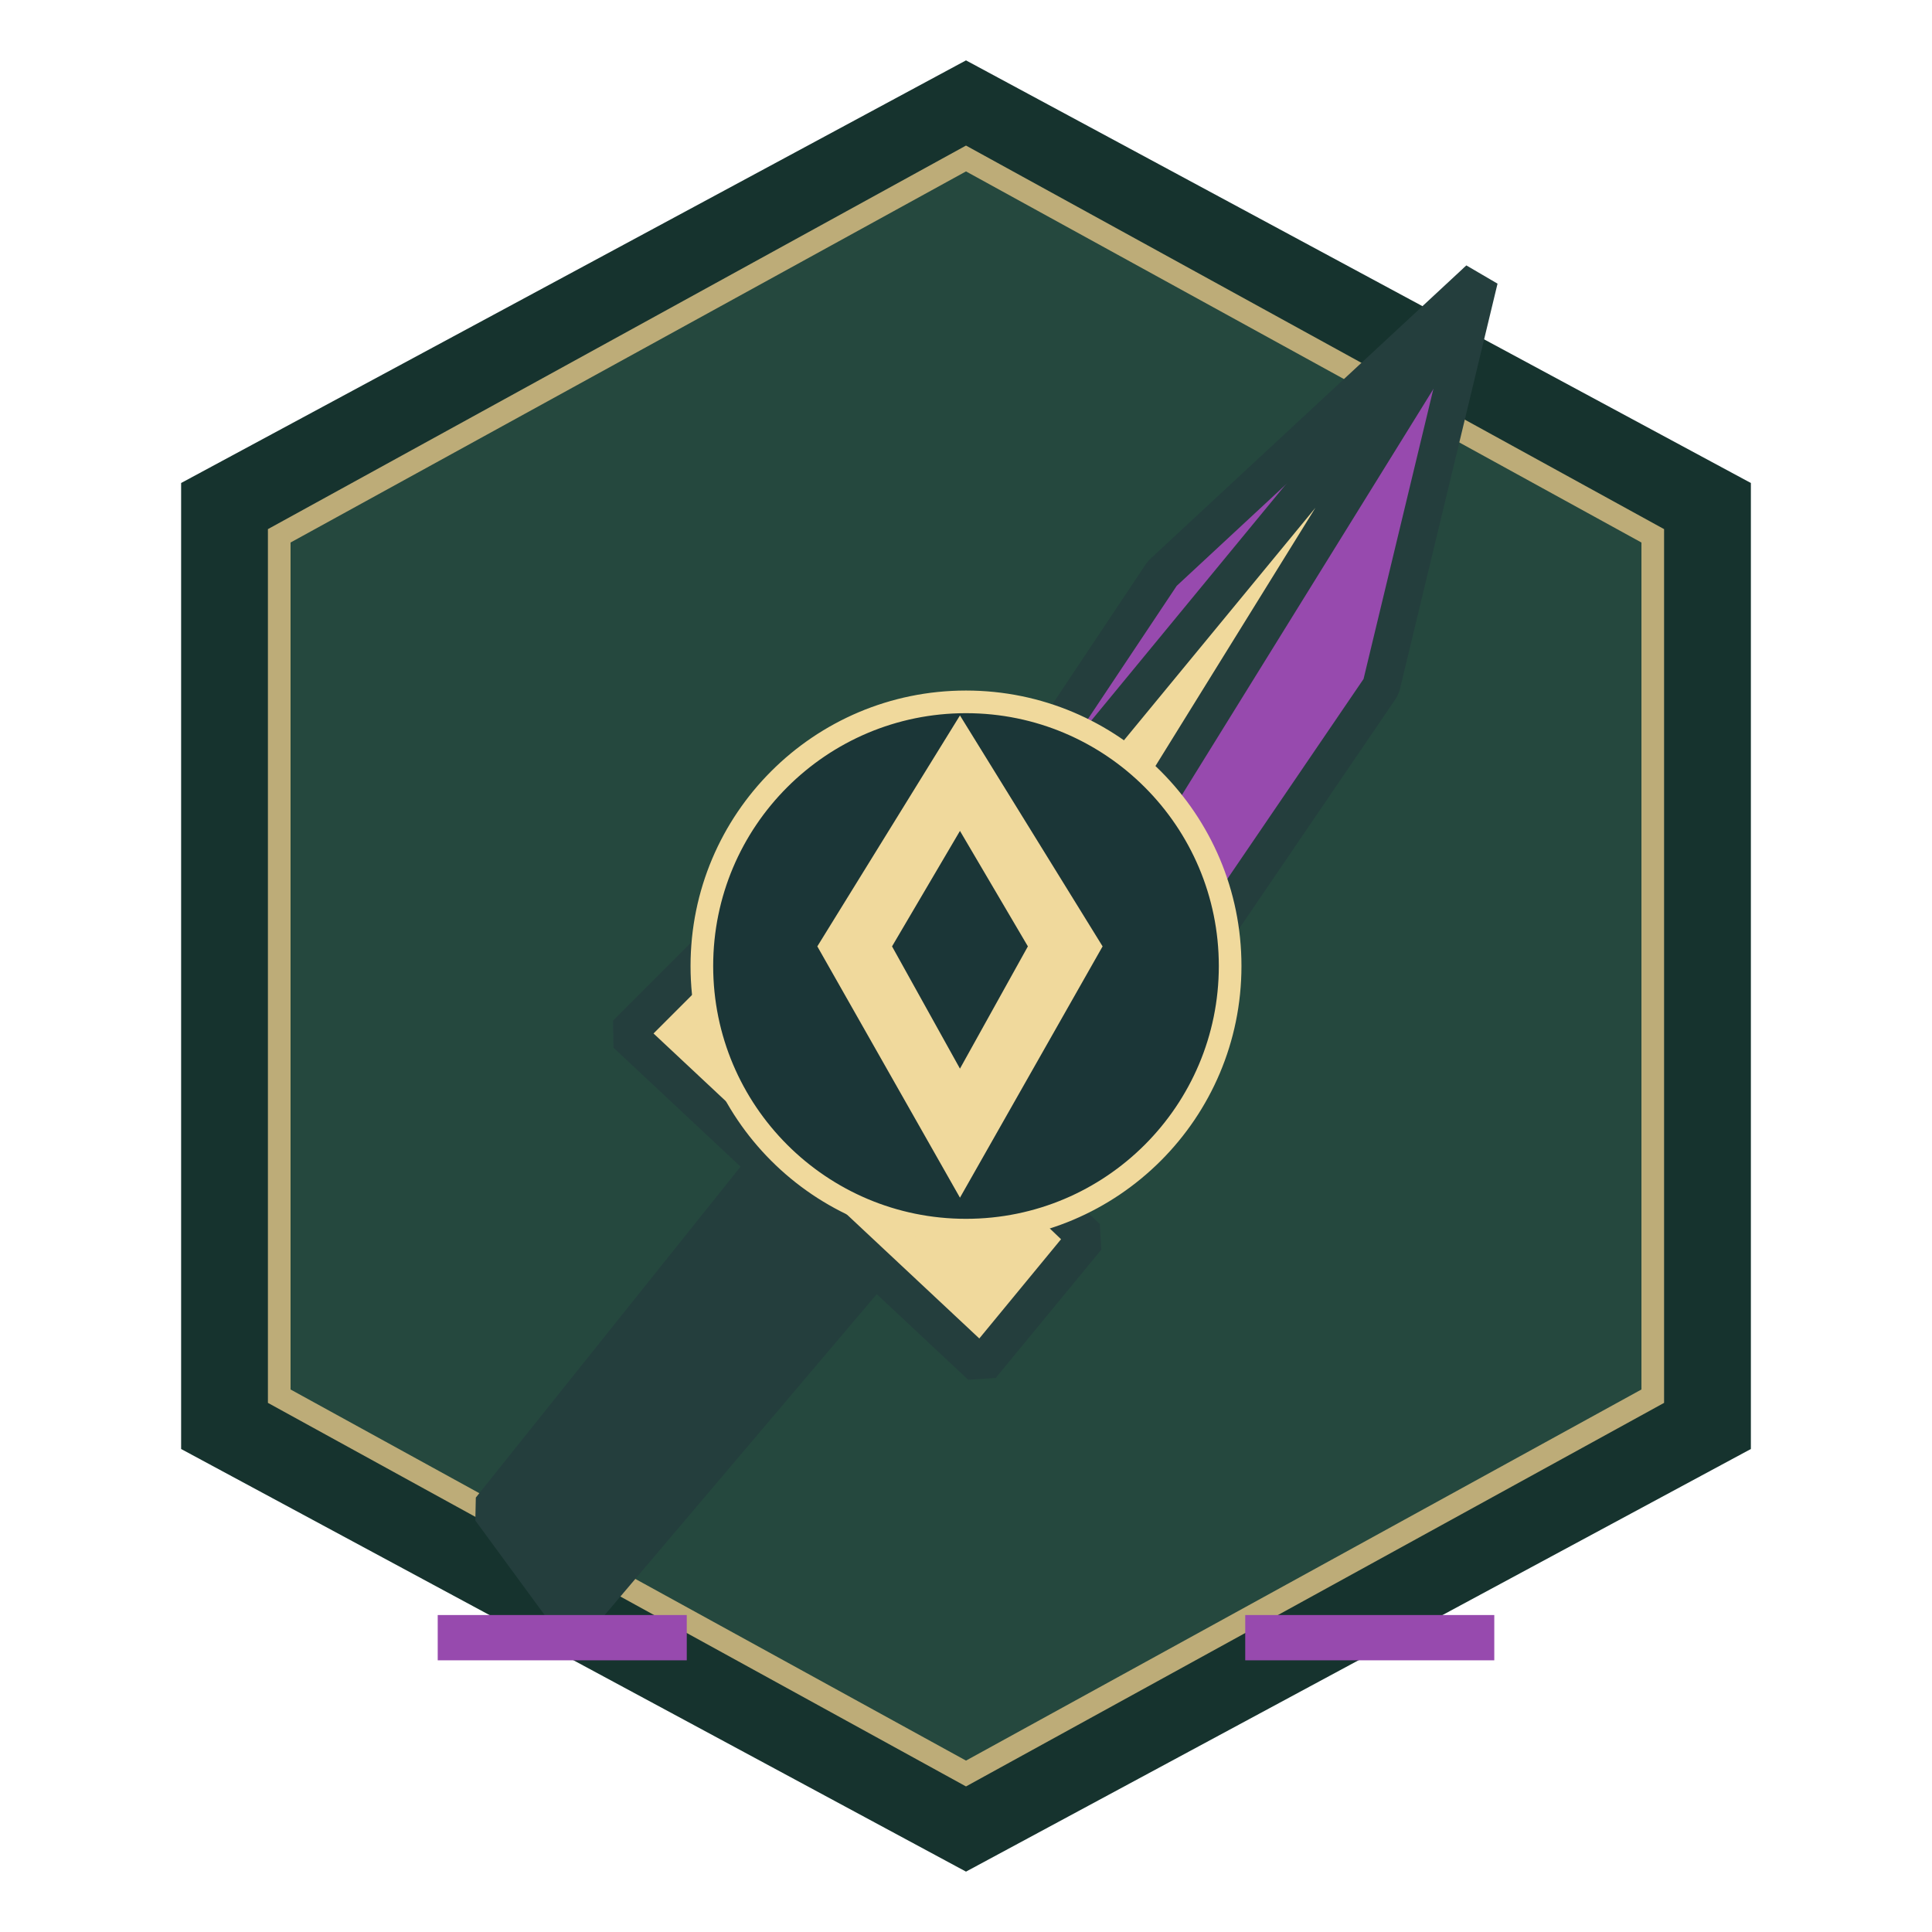
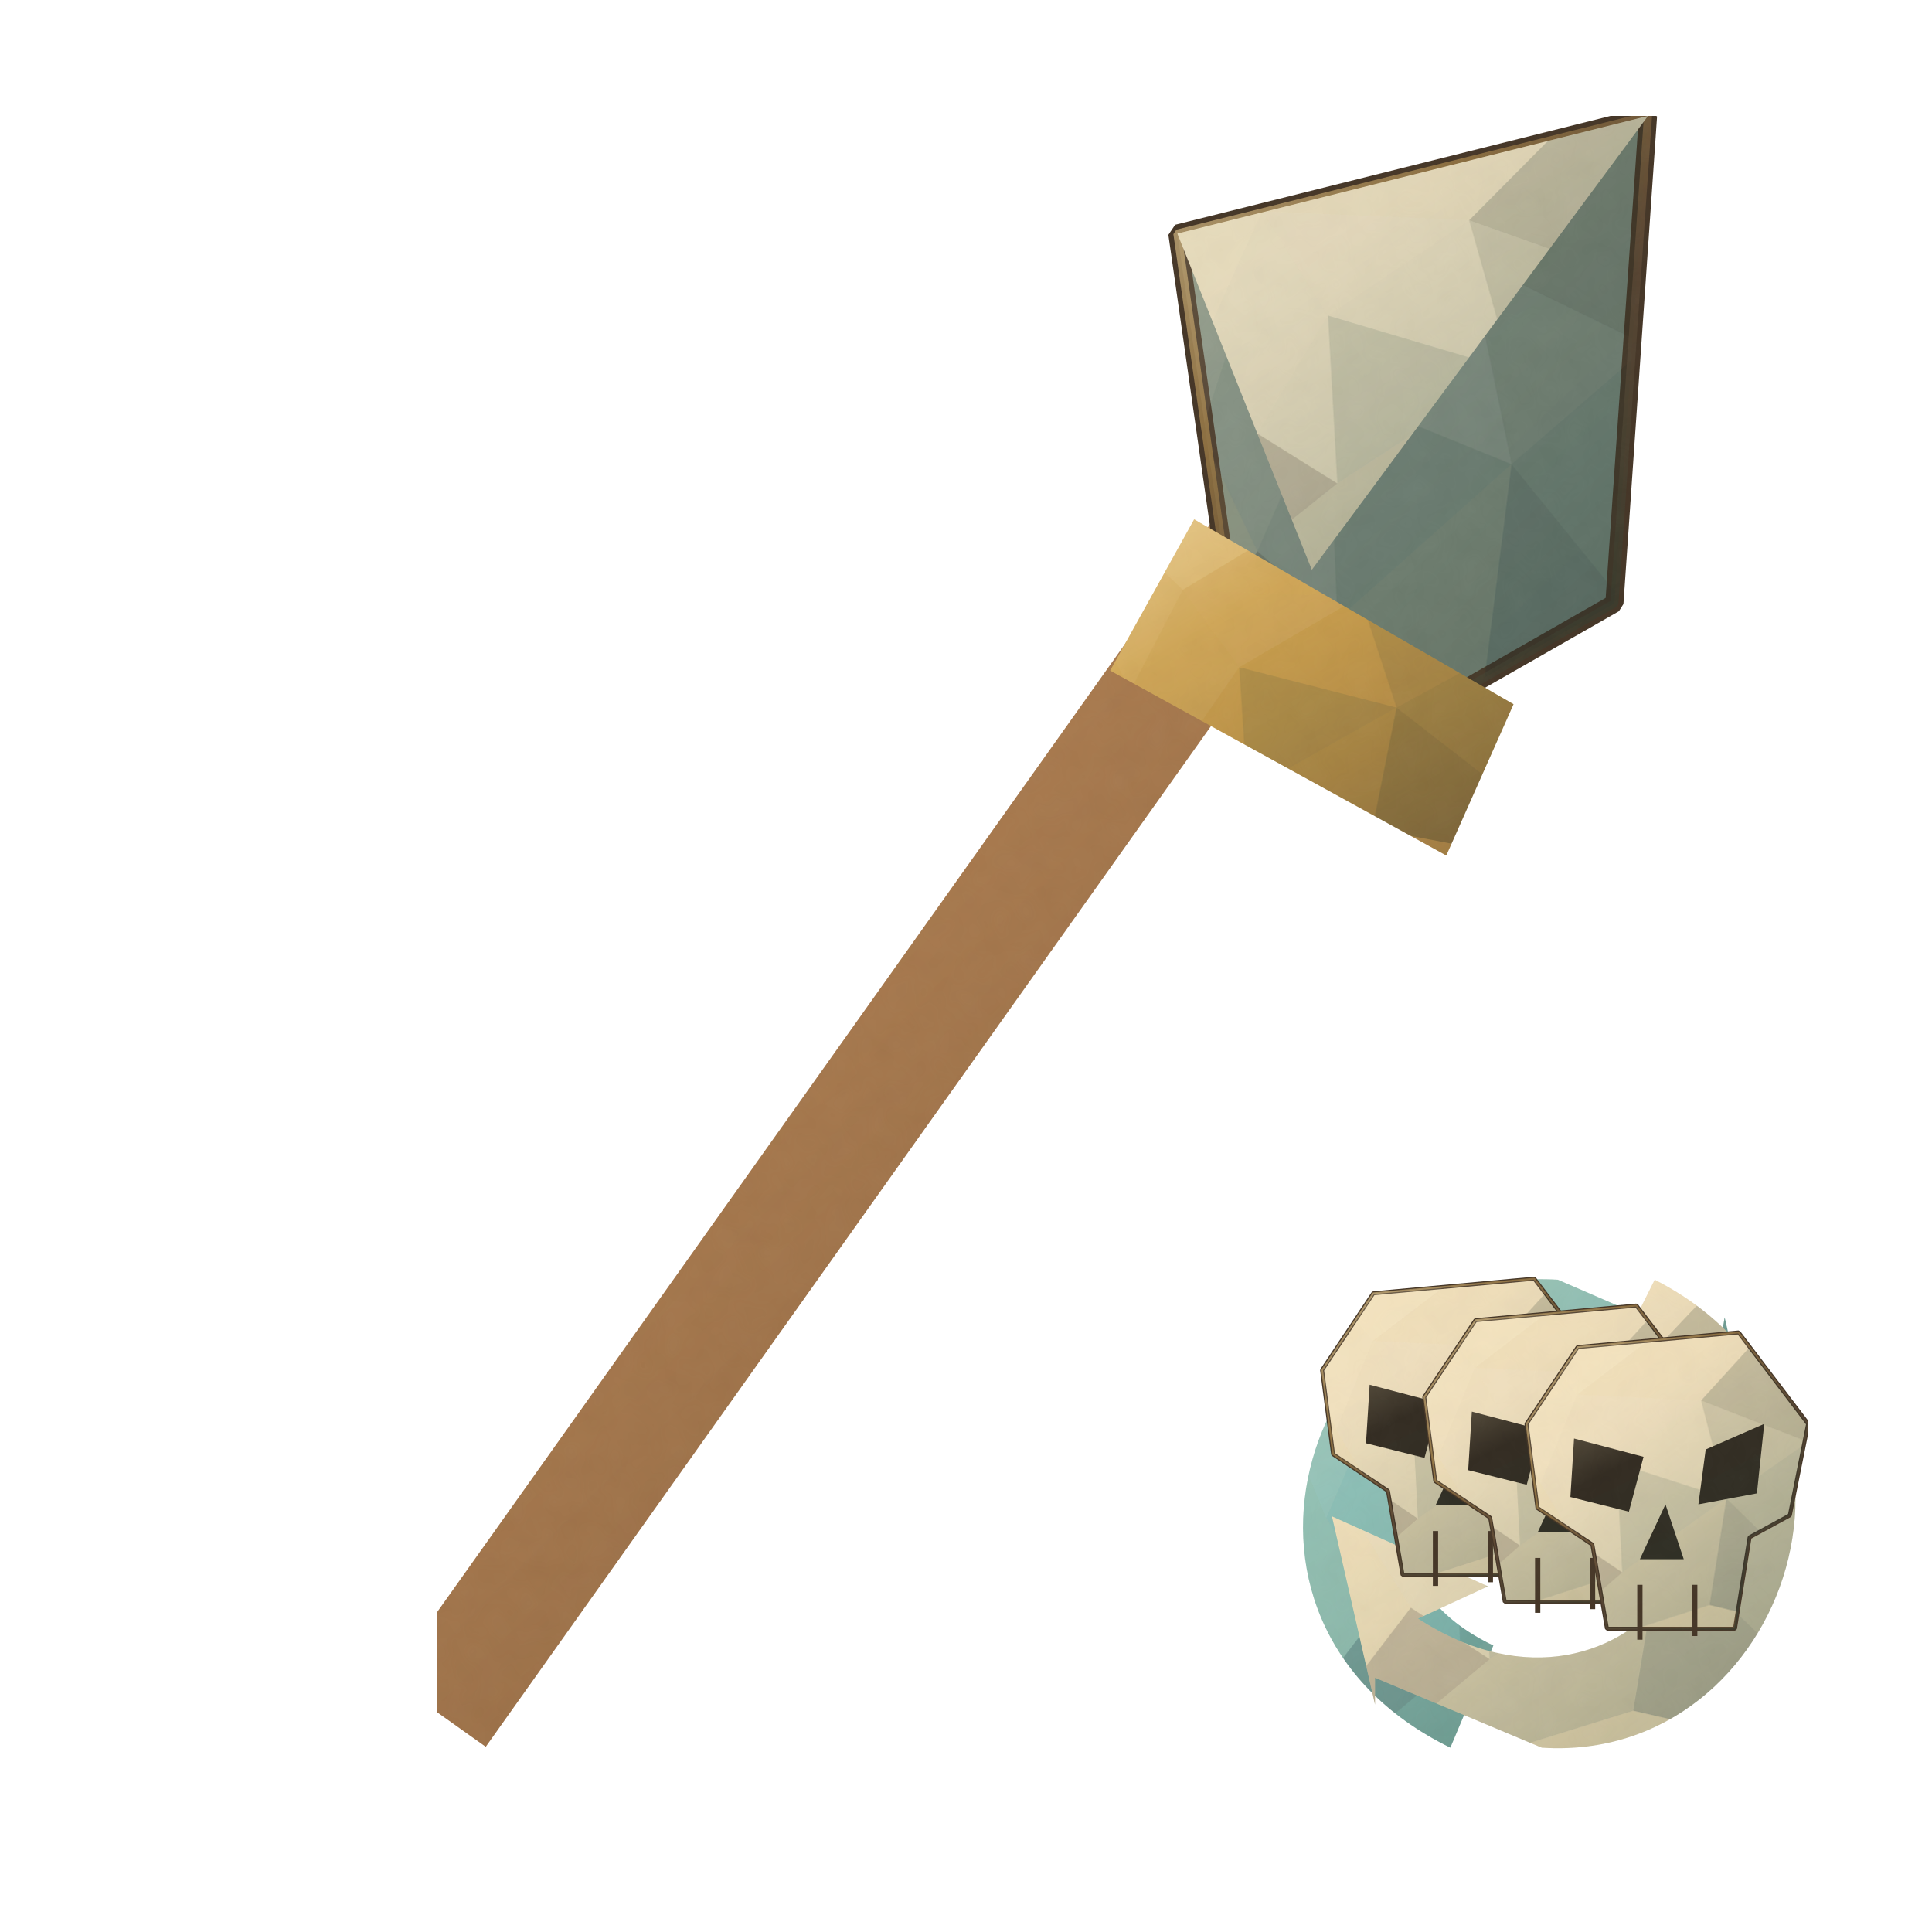
- <svg xmlns="http://www.w3.org/2000/svg" viewBox="0 0 256 256" role="img" aria-label="聚獵長柄">
-   <path d="M128 8L232 64V192L128 248L24 192V64Z" fill="#16332e" />
-   <path d="M128 21L219 71V185L128 235L37 185V71Z" fill="#25483e" stroke="#bdac78" stroke-width="3" />
-   <g stroke="#243e3d" stroke-width="5" stroke-linejoin="bevel">
-     <path d="M65 200L76 215L115 169L101 155Z" fill="#243e3d" />
-     <path d="M83 137L130 181L144 164L99 121Z" fill="#f0d99c" />
-     <path d="M112 139L154 76L196 37L183 91L136 160Z" fill="#974aae" />
-     <path d="M112 139L196 37L126 150Z" fill="#f0d99c" />
+ <svg xmlns="http://www.w3.org/2000/svg" width="256" height="256" viewBox="0 0 100 100" role="img" aria-label="聚獵長柄" data-art-style="hazel-faceted-v1">
+   <defs>
+     <pattern id="hazel-planes" width="1" height="1" patternContentUnits="objectBoundingBox">
+       <polygon points="0,0 .47,0 .18,.21" fill="#fff0c8" opacity=".20" />
+       <polygon points=".47,0 .84,0 .62,.23 .18,.21" fill="#eed3a4" opacity=".11" />
+       <polygon points="0,0 .18,.21 .05,.51 0,.39" fill="#fff0cb" opacity=".12" />
+       <polygon points=".18,.21 .62,.23 .32,.44" fill="#f5e0be" opacity=".085" />
+       <polygon points=".84,0 1,0 1,.37 .62,.23" fill="#2b3529" opacity=".20" />
+       <polygon points=".62,.23 1,.37 .71,.56" fill="#344338" opacity=".13" />
+       <polygon points=".05,.51 .18,.21 .32,.44 .17,.7" fill="#eedbbc" opacity=".07" />
+       <polygon points=".32,.44 .71,.56 .34,.81" fill="#193e34" opacity=".12" />
+       <polygon points="1,.37 1,.83 .71,.56" fill="#13332e" opacity=".15" />
+       <polygon points="0,.39 .05,.51 .17,.7 0,.92" fill="#f4d99e" opacity=".12" />
+       <polygon points=".17,.7 .34,.81 .11,1 0,1 0,.92" fill="#372d24" opacity=".19" />
+       <polygon points=".34,.81 .71,.56 .65,.92 .39,1 .11,1" fill="#414a32" opacity=".11" />
+       <polygon points=".71,.56 1,.83 1,1 .65,.92" fill="#152d2a" opacity=".21" />
+       <polygon points=".65,.92 1,1 .39,1" fill="#f0c77e" opacity=".10" />
+     </pattern>
+     <linearGradient id="hazel-rim" x1="0" y1="0" x2=".85" y2="1">
+       <stop offset="0" stop-color="#ffe7ad" />
+       <stop offset=".34" stop-color="#b99250" />
+       <stop offset=".62" stop-color="#66503b" />
+       <stop offset="1" stop-color="#29382c" />
+     </linearGradient>
+     <filter id="hazel-pigment" x="0" y="0" width="100%" height="100%" color-interpolation-filters="sRGB">
+       <feTurbulence type="fractalNoise" baseFrequency=".73" numOctaves="2" seed="23" result="grain" />
+       <feColorMatrix in="grain" type="saturate" values="0" />
+       <feComponentTransfer>
+         <feFuncA type="linear" slope=".045" />
+       </feComponentTransfer>
+       <feComposite operator="in" in2="SourceAlpha" result="grain" />
+       <feBlend in="SourceGraphic" in2="grain" mode="soft-light" />
+     </filter>
+     <linearGradient id="hazel-material-0" x1=".12" y1="0" x2=".83" y2="1">
+       <stop offset="0" stop-color="#cda779" />
+       <stop offset=".27" stop-color="#af7f52" />
+       <stop offset=".65" stop-color="#9d724a" />
+       <stop offset="1" stop-color="#876140" />
+     </linearGradient>
+     <linearGradient id="hazel-material-1" x1=".12" y1="0" x2=".83" y2="1">
+       <stop offset="0" stop-color="#939c89" />
+       <stop offset=".27" stop-color="#7f8d80" />
+       <stop offset=".65" stop-color="#748377" />
+       <stop offset="1" stop-color="#66776b" />
+     </linearGradient>
+     <linearGradient id="hazel-material-2" x1=".12" y1="0" x2=".83" y2="1">
+       <stop offset="0" stop-color="#e5d9b9" />
+       <stop offset=".27" stop-color="#e0d6b9" />
+       <stop offset=".65" stop-color="#c9c4a9" />
+       <stop offset="1" stop-color="#adad95" />
+     </linearGradient>
+     <linearGradient id="hazel-material-3" x1=".12" y1="0" x2=".83" y2="1">
+       <stop offset="0" stop-color="#dfbc77" />
+       <stop offset=".27" stop-color="#cca14f" />
+       <stop offset=".65" stop-color="#b58d47" />
+       <stop offset="1" stop-color="#99753e" />
+     </linearGradient>
+     <linearGradient id="hazel-material-4" x1=".12" y1="0" x2=".83" y2="1">
+       <stop offset="0" stop-color="#99c3b5" />
+       <stop offset=".27" stop-color="#86bcb5" />
+       <stop offset=".65" stop-color="#7aada5" />
+       <stop offset="1" stop-color="#6b9a92" />
+     </linearGradient>
+     <linearGradient id="hazel-material-5" x1=".12" y1="0" x2=".83" y2="1">
+       <stop offset="0" stop-color="#f1e0bb" />
+       <stop offset=".27" stop-color="#eedebc" />
+       <stop offset=".65" stop-color="#d5cbab" />
+       <stop offset="1" stop-color="#b7b397" />
+     </linearGradient>
+     <linearGradient id="hazel-material-6" x1=".12" y1="0" x2=".83" y2="1">
+       <stop offset="0" stop-color="#544b3b" />
+       <stop offset=".27" stop-color="#342d23" />
+       <stop offset=".65" stop-color="#322f25" />
+       <stop offset="1" stop-color="#2f3127" />
+     </linearGradient>
+   </defs>
+   <g filter="url(#hazel-pigment)">
+     <g stroke-linejoin="bevel">
+       <g transform="translate(7 6) scale(.87)">
+         <path d="M18 95L72 19" fill="none" stroke="url(#hazel-material-0)" stroke-width="7" stroke-linejoin="bevel" />
+         <path d="M65 28L62 7L90 0L88 29L74 37Z" fill="url(#hazel-material-1)" stroke="#463728" stroke-width="1.08" stroke-linejoin="bevel" />
+         <path d="M65 28L62 7L90 0L88 29L74 37Z" fill="url(#hazel-planes)" stroke-linejoin="bevel" />
+         <path d="M65 28L62 7L90 0L88 29L74 37Z" fill="none" stroke="url(#hazel-rim)" stroke-width=".48" stroke-linejoin="bevel" opacity=".6" />
+         <path d="M62 7L90 0L70 27Z" fill="url(#hazel-material-2)" />
+         <path d="M62 7L90 0L70 27Z" fill="url(#hazel-planes)" />
+         <path d="M58 33L78 44L82 35L63 24Z" fill="url(#hazel-material-3)" />
+         <path d="M58 33L78 44L82 35L63 24Z" fill="url(#hazel-planes)" />
+         <g transform="translate(68 67) scale(.32)">
+           <path d="M83 14L91 49L61 36L74 31C35 5 2 57 40 75L32 94C-17 70 6 4 52 7L82 20Z" fill="url(#hazel-material-4)" />
+           <path d="M83 14L91 49L61 36L74 31C35 5 2 57 40 75L32 94C-17 70 6 4 52 7L82 20Z" fill="url(#hazel-planes)" />
+           <path d="M18 86L10 51L39 64L26 70C66 96 99 45 61 25L70 7C117 31 95 97 49 94L18 81Z" fill="url(#hazel-material-5)" />
+           <path d="M18 86L10 51L39 64L26 70C66 96 99 45 61 25L70 7C117 31 95 97 49 94L18 81Z" fill="url(#hazel-planes)" />
+           <g transform="translate(0 0) scale(.68)">
+             <path d="M26 14L70 10L89 35L84 60L73 66L69 91H34L30 68L15 58L12 35Z" fill="url(#hazel-material-5)" stroke="#463728" stroke-width="1.08" stroke-linejoin="bevel" />
+             <path d="M26 14L70 10L89 35L84 60L73 66L69 91H34L30 68L15 58L12 35Z" fill="url(#hazel-planes)" stroke-linejoin="bevel" />
+             <path d="M26 14L70 10L89 35L84 60L73 66L69 91H34L30 68L15 58L12 35Z" fill="none" stroke="url(#hazel-rim)" stroke-width=".48" stroke-linejoin="bevel" opacity=".6" />
+             <path d="M25 39L44 44L40 59L24 55ZM61 42L77 35L75 54L59 57ZM50 57L43 72H55Z" fill="url(#hazel-material-6)" />
+             <path d="M43 79V94M58 79V93" fill="none" stroke="#463728" stroke-width="1.44" stroke-linejoin="bevel" />
+           </g>
+           <g transform="translate(19 5) scale(.68)">
+             <path d="M26 14L70 10L89 35L84 60L73 66L69 91H34L30 68L15 58L12 35Z" fill="url(#hazel-material-5)" stroke="#463728" stroke-width="1.08" stroke-linejoin="bevel" />
+             <path d="M26 14L70 10L89 35L84 60L73 66L69 91H34L30 68L15 58L12 35Z" fill="url(#hazel-planes)" stroke-linejoin="bevel" />
+             <path d="M26 14L70 10L89 35L84 60L73 66L69 91H34L30 68L15 58L12 35Z" fill="none" stroke="url(#hazel-rim)" stroke-width=".48" stroke-linejoin="bevel" opacity=".6" />
+             <path d="M25 39L44 44L40 59L24 55ZM61 42L77 35L75 54L59 57ZM50 57L43 72H55Z" fill="url(#hazel-material-6)" />
+             <path d="M43 79V94M58 79V93" fill="none" stroke="#463728" stroke-width="1.44" stroke-linejoin="bevel" />
+           </g>
+           <g transform="translate(38 10) scale(.68)">
+             <path d="M26 14L70 10L89 35L84 60L73 66L69 91H34L30 68L15 58L12 35Z" fill="url(#hazel-material-5)" stroke="#463728" stroke-width="1.08" stroke-linejoin="bevel" />
+             <path d="M26 14L70 10L89 35L84 60L73 66L69 91H34L30 68L15 58L12 35Z" fill="url(#hazel-planes)" stroke-linejoin="bevel" />
+             <path d="M26 14L70 10L89 35L84 60L73 66L69 91H34L30 68L15 58L12 35Z" fill="none" stroke="url(#hazel-rim)" stroke-width=".48" stroke-linejoin="bevel" opacity=".6" />
+             <path d="M25 39L44 44L40 59L24 55ZM61 42L77 35L75 54L59 57ZM50 57L43 72H55Z" fill="url(#hazel-material-6)" />
+             <path d="M43 79V94M58 79V93" fill="none" stroke="#463728" stroke-width="1.44" stroke-linejoin="bevel" />
+           </g>
+         </g>
+       </g>
+     </g>
  </g>
-   <circle cx="128" cy="128" r="35" fill="#1b3637" stroke="#f0d99c" stroke-width="3" />
-   <g fill="#f0d99c" transform="translate(12 12) scale(.9)">
-     <path d="M128 92L149 126L128 163L107 126ZM128 109L118 126L128 144L138 126Z" fill-rule="evenodd" />
-   </g>
-   <path d="M58 217H91M165 217H198" stroke="#974aae" stroke-width="6" />
</svg>
